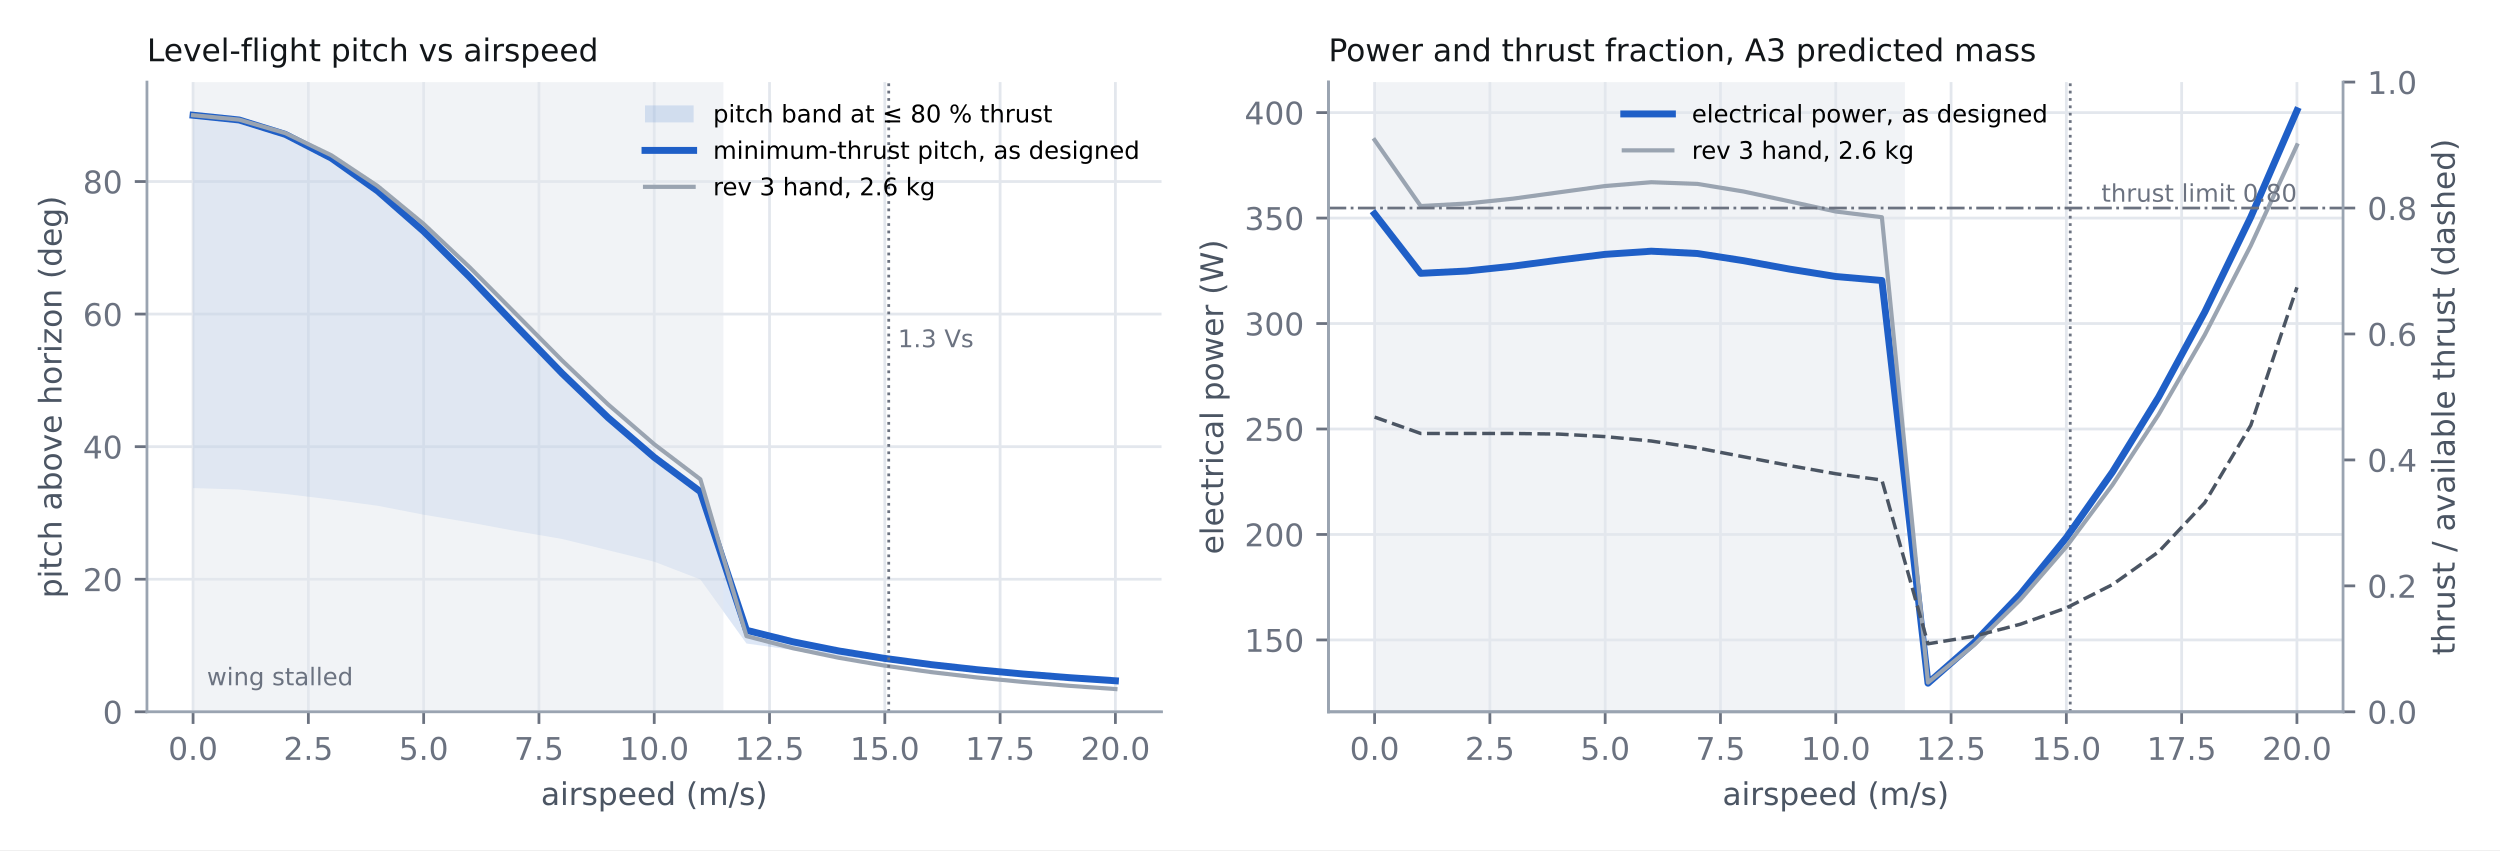
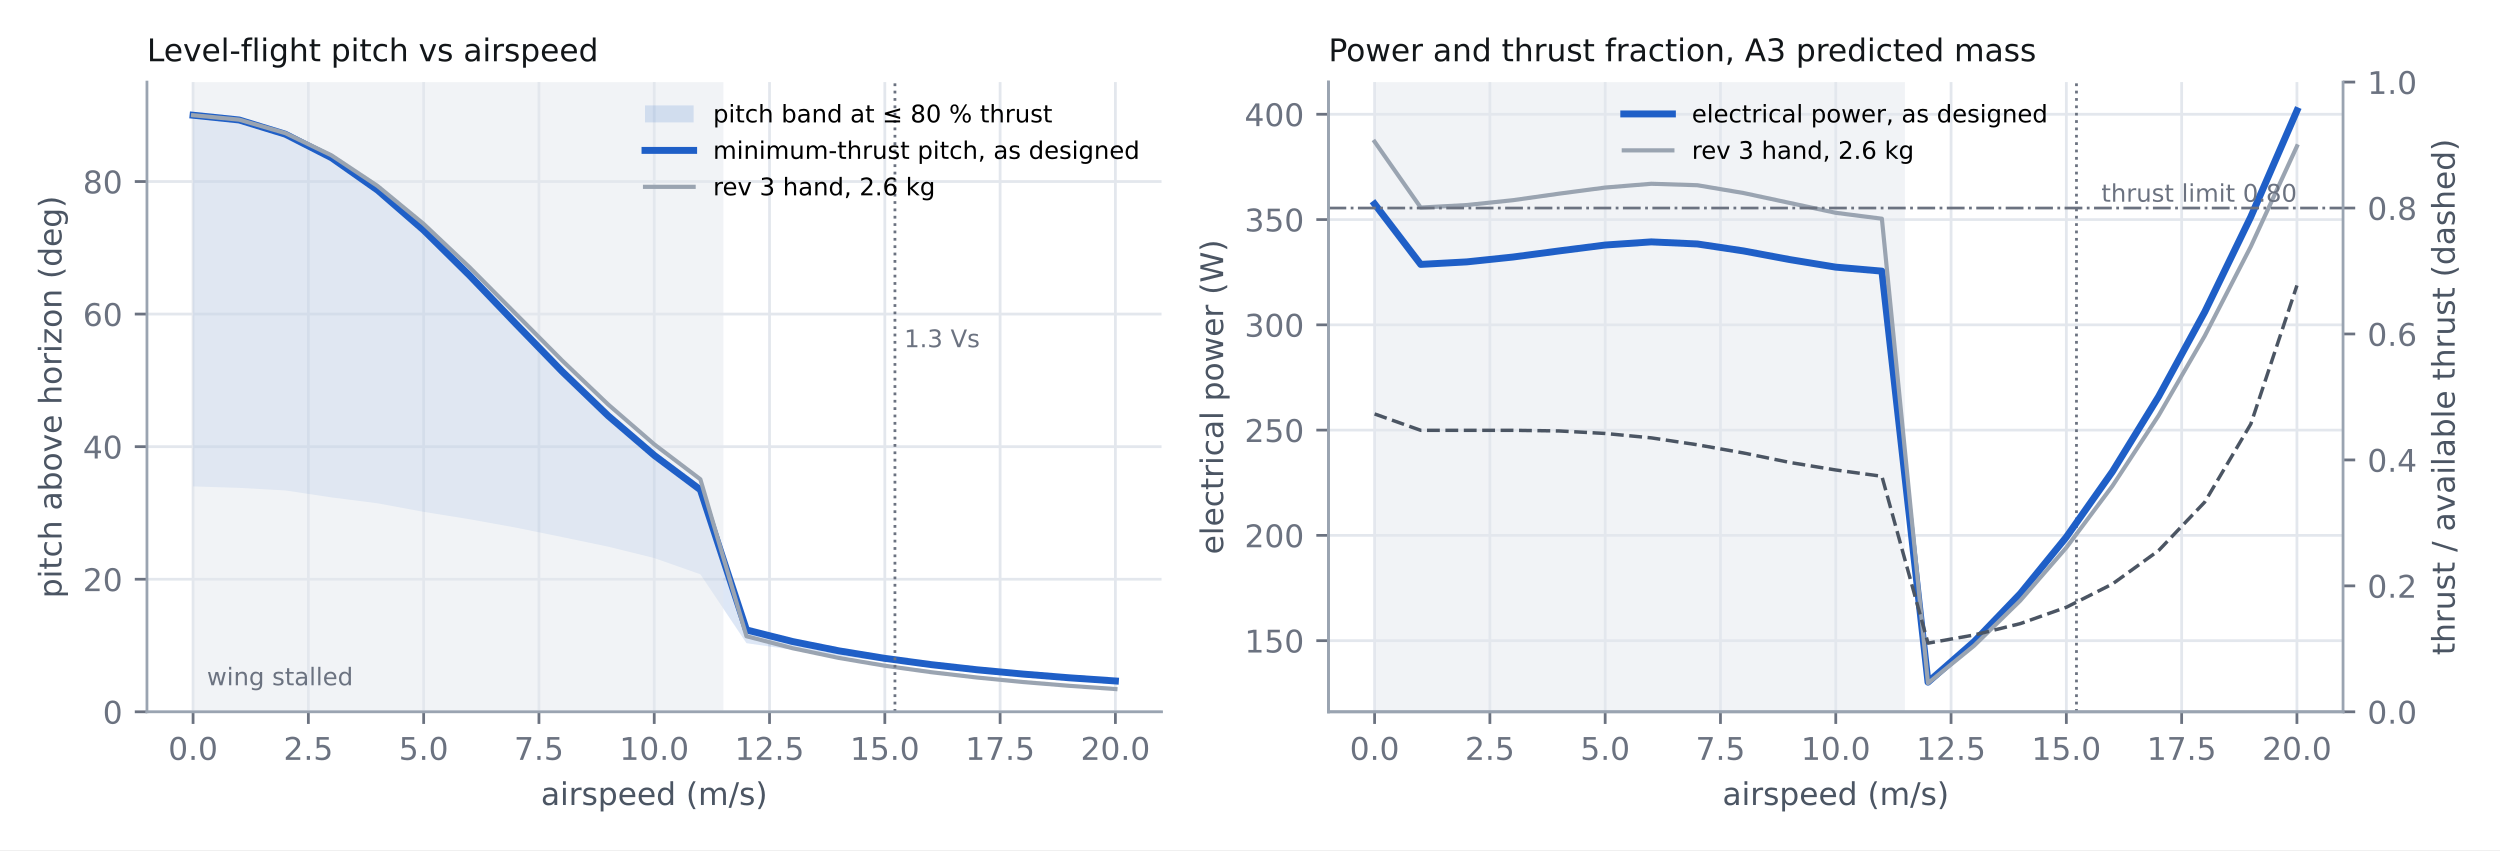
<svg xmlns="http://www.w3.org/2000/svg" xmlns:xlink="http://www.w3.org/1999/xlink" width="720pt" height="244.8pt" viewBox="0 0 720 244.8" version="1.1">
  <defs>
    <style type="text/css">*{stroke-linejoin: round; stroke-linecap: butt}</style>
  </defs>
  <g id="figure_1">
    <g id="patch_1">
      <path d="M 0 244.8  L 720 244.8  L 720 0  L 0 0  z " style="fill: #ffffff" />
    </g>
    <g id="axes_1">
      <g id="patch_2">
        <path d="M 42.322 204.998  L 334.519 204.998  L 334.519 23.64  L 42.322 23.64  z " style="fill: #ffffff" />
      </g>
      <g id="matplotlib.axis_1">
        <g id="xtick_1">
          <g id="line2d_1">
-             <path d="M 55.604 204.998  L 55.604 23.64  " clip-path="url(#p253580a022)" style="fill: none; stroke: #e3e7ed; stroke-width: 0.8; stroke-linecap: square" />
+             <path d="M 55.604 204.998  L 55.604 23.64  " clip-path="url(#p650b2640a3)" style="fill: none; stroke: #e3e7ed; stroke-width: 0.8; stroke-linecap: square" />
          </g>
          <g id="line2d_2">
            <defs>
-               <path id="mb36065e1fe" d="M 0 0  L 0 3.5  " style="stroke: #6b7280; stroke-width: 0.8" />
+               <path id="m44fea4edb0" d="M 0 0  L 0 3.5  " style="stroke: #6b7280; stroke-width: 0.8" />
            </defs>
            <g>
-               <use xlink:href="#mb36065e1fe" x="55.604" y="204.998" style="fill: #6b7280; stroke: #6b7280; stroke-width: 0.8" />
+               <use xlink:href="#m44fea4edb0" x="55.604" y="204.998" style="fill: #6b7280; stroke: #6b7280; stroke-width: 0.8" />
            </g>
          </g>
          <g id="text_1">
            <text style="font-size: 9px; font-family: 'IBM Plex Sans', 'DejaVu Sans'; text-anchor: middle; fill: #6b7280" x="55.604" y="218.836" transform="rotate(-0 55.60378 218.8358)">0.0</text>
          </g>
        </g>
        <g id="xtick_2">
          <g id="line2d_3">
-             <path d="M 88.808 204.998  L 88.808 23.64  " clip-path="url(#p253580a022)" style="fill: none; stroke: #e3e7ed; stroke-width: 0.8; stroke-linecap: square" />
+             <path d="M 88.808 204.998  L 88.808 23.64  " clip-path="url(#p650b2640a3)" style="fill: none; stroke: #e3e7ed; stroke-width: 0.8; stroke-linecap: square" />
          </g>
          <g id="line2d_4">
            <g>
-               <use xlink:href="#mb36065e1fe" x="88.808" y="204.998" style="fill: #6b7280; stroke: #6b7280; stroke-width: 0.8" />
+               <use xlink:href="#m44fea4edb0" x="88.808" y="204.998" style="fill: #6b7280; stroke: #6b7280; stroke-width: 0.8" />
            </g>
          </g>
          <g id="text_2">
            <text style="font-size: 9px; font-family: 'IBM Plex Sans', 'DejaVu Sans'; text-anchor: middle; fill: #6b7280" x="88.808" y="218.836" transform="rotate(-0 88.80797 218.8358)">2.5</text>
          </g>
        </g>
        <g id="xtick_3">
          <g id="line2d_5">
-             <path d="M 122.012 204.998  L 122.012 23.64  " clip-path="url(#p253580a022)" style="fill: none; stroke: #e3e7ed; stroke-width: 0.8; stroke-linecap: square" />
+             <path d="M 122.012 204.998  L 122.012 23.64  " clip-path="url(#p650b2640a3)" style="fill: none; stroke: #e3e7ed; stroke-width: 0.8; stroke-linecap: square" />
          </g>
          <g id="line2d_6">
            <g>
-               <use xlink:href="#mb36065e1fe" x="122.012" y="204.998" style="fill: #6b7280; stroke: #6b7280; stroke-width: 0.8" />
+               <use xlink:href="#m44fea4edb0" x="122.012" y="204.998" style="fill: #6b7280; stroke: #6b7280; stroke-width: 0.8" />
            </g>
          </g>
          <g id="text_3">
            <text style="font-size: 9px; font-family: 'IBM Plex Sans', 'DejaVu Sans'; text-anchor: middle; fill: #6b7280" x="122.012" y="218.836" transform="rotate(-0 122.0122 218.8358)">5.0</text>
          </g>
        </g>
        <g id="xtick_4">
          <g id="line2d_7">
-             <path d="M 155.216 204.998  L 155.216 23.64  " clip-path="url(#p253580a022)" style="fill: none; stroke: #e3e7ed; stroke-width: 0.8; stroke-linecap: square" />
+             <path d="M 155.216 204.998  L 155.216 23.64  " clip-path="url(#p650b2640a3)" style="fill: none; stroke: #e3e7ed; stroke-width: 0.8; stroke-linecap: square" />
          </g>
          <g id="line2d_8">
            <g>
-               <use xlink:href="#mb36065e1fe" x="155.216" y="204.998" style="fill: #6b7280; stroke: #6b7280; stroke-width: 0.8" />
+               <use xlink:href="#m44fea4edb0" x="155.216" y="204.998" style="fill: #6b7280; stroke: #6b7280; stroke-width: 0.8" />
            </g>
          </g>
          <g id="text_4">
            <text style="font-size: 9px; font-family: 'IBM Plex Sans', 'DejaVu Sans'; text-anchor: middle; fill: #6b7280" x="155.216" y="218.836" transform="rotate(-0 155.2163 218.8358)">7.5</text>
          </g>
        </g>
        <g id="xtick_5">
          <g id="line2d_9">
-             <path d="M 188.421 204.998  L 188.421 23.64  " clip-path="url(#p253580a022)" style="fill: none; stroke: #e3e7ed; stroke-width: 0.8; stroke-linecap: square" />
+             <path d="M 188.421 204.998  L 188.421 23.64  " clip-path="url(#p650b2640a3)" style="fill: none; stroke: #e3e7ed; stroke-width: 0.8; stroke-linecap: square" />
          </g>
          <g id="line2d_10">
            <g>
-               <use xlink:href="#mb36065e1fe" x="188.421" y="204.998" style="fill: #6b7280; stroke: #6b7280; stroke-width: 0.8" />
+               <use xlink:href="#m44fea4edb0" x="188.421" y="204.998" style="fill: #6b7280; stroke: #6b7280; stroke-width: 0.8" />
            </g>
          </g>
          <g id="text_5">
            <text style="font-size: 9px; font-family: 'IBM Plex Sans', 'DejaVu Sans'; text-anchor: middle; fill: #6b7280" x="188.421" y="218.836" transform="rotate(-0 188.4205 218.8358)">10.0</text>
          </g>
        </g>
        <g id="xtick_6">
          <g id="line2d_11">
-             <path d="M 221.625 204.998  L 221.625 23.64  " clip-path="url(#p253580a022)" style="fill: none; stroke: #e3e7ed; stroke-width: 0.8; stroke-linecap: square" />
+             <path d="M 221.625 204.998  L 221.625 23.64  " clip-path="url(#p650b2640a3)" style="fill: none; stroke: #e3e7ed; stroke-width: 0.8; stroke-linecap: square" />
          </g>
          <g id="line2d_12">
            <g>
-               <use xlink:href="#mb36065e1fe" x="221.625" y="204.998" style="fill: #6b7280; stroke: #6b7280; stroke-width: 0.8" />
+               <use xlink:href="#m44fea4edb0" x="221.625" y="204.998" style="fill: #6b7280; stroke: #6b7280; stroke-width: 0.8" />
            </g>
          </g>
          <g id="text_6">
            <text style="font-size: 9px; font-family: 'IBM Plex Sans', 'DejaVu Sans'; text-anchor: middle; fill: #6b7280" x="221.625" y="218.836" transform="rotate(-0 221.6247 218.8358)">12.5</text>
          </g>
        </g>
        <g id="xtick_7">
          <g id="line2d_13">
-             <path d="M 254.829 204.998  L 254.829 23.64  " clip-path="url(#p253580a022)" style="fill: none; stroke: #e3e7ed; stroke-width: 0.8; stroke-linecap: square" />
+             <path d="M 254.829 204.998  L 254.829 23.64  " clip-path="url(#p650b2640a3)" style="fill: none; stroke: #e3e7ed; stroke-width: 0.8; stroke-linecap: square" />
          </g>
          <g id="line2d_14">
            <g>
-               <use xlink:href="#mb36065e1fe" x="254.829" y="204.998" style="fill: #6b7280; stroke: #6b7280; stroke-width: 0.8" />
+               <use xlink:href="#m44fea4edb0" x="254.829" y="204.998" style="fill: #6b7280; stroke: #6b7280; stroke-width: 0.8" />
            </g>
          </g>
          <g id="text_7">
            <text style="font-size: 9px; font-family: 'IBM Plex Sans', 'DejaVu Sans'; text-anchor: middle; fill: #6b7280" x="254.829" y="218.836" transform="rotate(-0 254.8289 218.8358)">15.0</text>
          </g>
        </g>
        <g id="xtick_8">
          <g id="line2d_15">
-             <path d="M 288.033 204.998  L 288.033 23.64  " clip-path="url(#p253580a022)" style="fill: none; stroke: #e3e7ed; stroke-width: 0.8; stroke-linecap: square" />
+             <path d="M 288.033 204.998  L 288.033 23.64  " clip-path="url(#p650b2640a3)" style="fill: none; stroke: #e3e7ed; stroke-width: 0.8; stroke-linecap: square" />
          </g>
          <g id="line2d_16">
            <g>
-               <use xlink:href="#mb36065e1fe" x="288.033" y="204.998" style="fill: #6b7280; stroke: #6b7280; stroke-width: 0.8" />
+               <use xlink:href="#m44fea4edb0" x="288.033" y="204.998" style="fill: #6b7280; stroke: #6b7280; stroke-width: 0.8" />
            </g>
          </g>
          <g id="text_8">
            <text style="font-size: 9px; font-family: 'IBM Plex Sans', 'DejaVu Sans'; text-anchor: middle; fill: #6b7280" x="288.033" y="218.836" transform="rotate(-0 288.0331 218.8358)">17.5</text>
          </g>
        </g>
        <g id="xtick_9">
          <g id="line2d_17">
-             <path d="M 321.237 204.998  L 321.237 23.64  " clip-path="url(#p253580a022)" style="fill: none; stroke: #e3e7ed; stroke-width: 0.8; stroke-linecap: square" />
+             <path d="M 321.237 204.998  L 321.237 23.64  " clip-path="url(#p650b2640a3)" style="fill: none; stroke: #e3e7ed; stroke-width: 0.8; stroke-linecap: square" />
          </g>
          <g id="line2d_18">
            <g>
-               <use xlink:href="#mb36065e1fe" x="321.237" y="204.998" style="fill: #6b7280; stroke: #6b7280; stroke-width: 0.8" />
+               <use xlink:href="#m44fea4edb0" x="321.237" y="204.998" style="fill: #6b7280; stroke: #6b7280; stroke-width: 0.8" />
            </g>
          </g>
          <g id="text_9">
            <text style="font-size: 9px; font-family: 'IBM Plex Sans', 'DejaVu Sans'; text-anchor: middle; fill: #6b7280" x="321.237" y="218.836" transform="rotate(-0 321.2373 218.8358)">20.0</text>
          </g>
        </g>
        <g id="text_10">
          <text style="font-size: 9px; font-family: 'IBM Plex Sans', 'DejaVu Sans'; text-anchor: middle; fill: #4b5563" x="188.421" y="231.836" transform="rotate(-0 188.4205 231.8365)">airspeed (m/s)</text>
        </g>
      </g>
      <g id="matplotlib.axis_2">
        <g id="ytick_1">
          <g id="line2d_19">
-             <path d="M 42.322 204.998  L 334.519 204.998  " clip-path="url(#p253580a022)" style="fill: none; stroke: #e3e7ed; stroke-width: 0.8; stroke-linecap: square" />
+             <path d="M 42.322 204.998  L 334.519 204.998  " clip-path="url(#p650b2640a3)" style="fill: none; stroke: #e3e7ed; stroke-width: 0.8; stroke-linecap: square" />
          </g>
          <g id="line2d_20">
            <defs>
-               <path id="mfac3ccae2e" d="M 0 0  L -3.5 0  " style="stroke: #6b7280; stroke-width: 0.8" />
+               <path id="mea4a2fafe4" d="M 0 0  L -3.5 0  " style="stroke: #6b7280; stroke-width: 0.8" />
            </defs>
            <g>
-               <use xlink:href="#mfac3ccae2e" x="42.322" y="204.998" style="fill: #6b7280; stroke: #6b7280; stroke-width: 0.8" />
+               <use xlink:href="#mea4a2fafe4" x="42.322" y="204.998" style="fill: #6b7280; stroke: #6b7280; stroke-width: 0.8" />
            </g>
          </g>
          <g id="text_11">
            <text style="font-size: 9px; font-family: 'IBM Plex Sans', 'DejaVu Sans'; text-anchor: end; fill: #6b7280" x="35.322" y="208.417" transform="rotate(-0 35.32211 208.4168)">0</text>
          </g>
        </g>
        <g id="ytick_2">
          <g id="line2d_21">
-             <path d="M 42.322 166.817  L 334.519 166.817  " clip-path="url(#p253580a022)" style="fill: none; stroke: #e3e7ed; stroke-width: 0.8; stroke-linecap: square" />
+             <path d="M 42.322 166.817  L 334.519 166.817  " clip-path="url(#p650b2640a3)" style="fill: none; stroke: #e3e7ed; stroke-width: 0.8; stroke-linecap: square" />
          </g>
          <g id="line2d_22">
            <g>
-               <use xlink:href="#mfac3ccae2e" x="42.322" y="166.817" style="fill: #6b7280; stroke: #6b7280; stroke-width: 0.8" />
+               <use xlink:href="#mea4a2fafe4" x="42.322" y="166.817" style="fill: #6b7280; stroke: #6b7280; stroke-width: 0.8" />
            </g>
          </g>
          <g id="text_12">
            <text style="font-size: 9px; font-family: 'IBM Plex Sans', 'DejaVu Sans'; text-anchor: end; fill: #6b7280" x="35.322" y="170.236" transform="rotate(-0 35.32211 170.2362)">20</text>
          </g>
        </g>
        <g id="ytick_3">
          <g id="line2d_23">
-             <path d="M 42.322 128.637  L 334.519 128.637  " clip-path="url(#p253580a022)" style="fill: none; stroke: #e3e7ed; stroke-width: 0.8; stroke-linecap: square" />
+             <path d="M 42.322 128.637  L 334.519 128.637  " clip-path="url(#p650b2640a3)" style="fill: none; stroke: #e3e7ed; stroke-width: 0.8; stroke-linecap: square" />
          </g>
          <g id="line2d_24">
            <g>
-               <use xlink:href="#mfac3ccae2e" x="42.322" y="128.637" style="fill: #6b7280; stroke: #6b7280; stroke-width: 0.8" />
+               <use xlink:href="#mea4a2fafe4" x="42.322" y="128.637" style="fill: #6b7280; stroke: #6b7280; stroke-width: 0.8" />
            </g>
          </g>
          <g id="text_13">
            <text style="font-size: 9px; font-family: 'IBM Plex Sans', 'DejaVu Sans'; text-anchor: end; fill: #6b7280" x="35.322" y="132.056" transform="rotate(-0 35.32211 132.0556)">40</text>
          </g>
        </g>
        <g id="ytick_4">
          <g id="line2d_25">
-             <path d="M 42.322 90.456  L 334.519 90.456  " clip-path="url(#p253580a022)" style="fill: none; stroke: #e3e7ed; stroke-width: 0.8; stroke-linecap: square" />
+             <path d="M 42.322 90.456  L 334.519 90.456  " clip-path="url(#p650b2640a3)" style="fill: none; stroke: #e3e7ed; stroke-width: 0.8; stroke-linecap: square" />
          </g>
          <g id="line2d_26">
            <g>
-               <use xlink:href="#mfac3ccae2e" x="42.322" y="90.456" style="fill: #6b7280; stroke: #6b7280; stroke-width: 0.8" />
+               <use xlink:href="#mea4a2fafe4" x="42.322" y="90.456" style="fill: #6b7280; stroke: #6b7280; stroke-width: 0.8" />
            </g>
          </g>
          <g id="text_14">
            <text style="font-size: 9px; font-family: 'IBM Plex Sans', 'DejaVu Sans'; text-anchor: end; fill: #6b7280" x="35.322" y="93.875" transform="rotate(-0 35.32211 93.87501)">60</text>
          </g>
        </g>
        <g id="ytick_5">
          <g id="line2d_27">
-             <path d="M 42.322 52.275  L 334.519 52.275  " clip-path="url(#p253580a022)" style="fill: none; stroke: #e3e7ed; stroke-width: 0.8; stroke-linecap: square" />
+             <path d="M 42.322 52.275  L 334.519 52.275  " clip-path="url(#p650b2640a3)" style="fill: none; stroke: #e3e7ed; stroke-width: 0.8; stroke-linecap: square" />
          </g>
          <g id="line2d_28">
            <g>
-               <use xlink:href="#mfac3ccae2e" x="42.322" y="52.275" style="fill: #6b7280; stroke: #6b7280; stroke-width: 0.8" />
+               <use xlink:href="#mea4a2fafe4" x="42.322" y="52.275" style="fill: #6b7280; stroke: #6b7280; stroke-width: 0.8" />
            </g>
          </g>
          <g id="text_15">
            <text style="font-size: 9px; font-family: 'IBM Plex Sans', 'DejaVu Sans'; text-anchor: end; fill: #6b7280" x="35.322" y="55.694" transform="rotate(-0 35.32211 55.6944)">80</text>
          </g>
        </g>
        <g id="text_16">
          <text style="font-size: 9px; font-family: 'IBM Plex Sans', 'DejaVu Sans'; text-anchor: middle; fill: #4b5563" x="17.707" y="114.319" transform="rotate(-90 17.7075 114.3189)">pitch above horizon (deg)</text>
        </g>
      </g>
      <g id="FillBetweenPolyCollection_1">
        <defs>
-           <path id="md89c9a1d2b" d="M 55.604 -211.615  L 55.604 -104.232  L 68.885 -103.812  L 82.167 -102.533  L 95.449 -100.929  L 108.73 -99.135  L 122.012 -96.558  L 135.294 -94.324  L 148.576 -91.842  L 161.857 -89.571  L 175.139 -86.325  L 188.421 -83.023  L 201.702 -77.906  L 214.984 -59.465  L 228.266 -57.594  L 241.547 -55.895  L 254.829 -54.215  L 268.111 -52.917  L 281.392 -51.447  L 294.674 -50.684  L 307.956 -49.634  L 321.237 -48.736  L 321.237 -48.736  L 321.237 -48.736  L 307.956 -49.634  L 294.674 -50.684  L 281.392 -51.924  L 268.111 -53.394  L 254.829 -55.17  L 241.547 -57.327  L 228.266 -59.981  L 214.984 -63.283  L 201.702 -103.201  L 188.421 -113.09  L 175.139 -124.506  L 161.857 -137.296  L 148.576 -151.022  L 135.294 -164.958  L 122.012 -178.169  L 108.73 -189.814  L 95.449 -199.244  L 82.167 -206.098  L 68.885 -210.24  L 55.604 -211.615  z " />
+           <path id="mdbab933dc1" d="M 55.604 -211.615  L 55.604 -104.709  L 68.885 -104.289  L 82.167 -103.545  L 95.449 -101.54  L 108.73 -99.841  L 122.012 -97.378  L 135.294 -95.24  L 148.576 -92.835  L 161.857 -90.124  L 175.139 -87.356  L 188.421 -84.073  L 201.702 -79.395  L 214.984 -59.561  L 228.266 -57.652  L 241.547 -55.933  L 254.829 -54.234  L 268.111 -52.917  L 281.392 -51.428  L 294.674 -50.664  L 307.956 -49.595  L 321.237 -48.679  L 321.237 -48.679  L 321.237 -48.679  L 307.956 -49.595  L 294.674 -50.664  L 281.392 -51.905  L 268.111 -53.394  L 254.829 -55.189  L 241.547 -57.365  L 228.266 -60.038  L 214.984 -63.379  L 201.702 -103.736  L 188.421 -113.662  L 175.139 -125.059  L 161.857 -137.85  L 148.576 -151.538  L 135.294 -165.397  L 122.012 -178.512  L 108.73 -190.043  L 95.449 -199.378  L 82.167 -206.155  L 68.885 -210.24  L 55.604 -211.615  z " />
        </defs>
-         <g clip-path="url(#p253580a022)">
-           <use xlink:href="#md89c9a1d2b" x="0" y="244.8" style="fill: #1f5fc7; fill-opacity: 0.15" />
+         <g clip-path="url(#p650b2640a3)">
+           <use xlink:href="#mdbab933dc1" x="0" y="244.8" style="fill: #1f5fc7; fill-opacity: 0.15" />
        </g>
      </g>
      <g id="patch_3">
-         <path d="M 55.604 204.998  L 208.343 204.998  L 208.343 23.64  L 55.604 23.64  z " clip-path="url(#p253580a022)" style="fill: #e3e7ed; opacity: 0.5" />
+         <path d="M 55.604 204.998  L 208.343 204.998  L 208.343 23.64  L 55.604 23.64  z " clip-path="url(#p650b2640a3)" style="fill: #e3e7ed; opacity: 0.5" />
      </g>
      <g id="line2d_29">
-         <path d="M 55.604 33.185  L 68.885 34.56  L 82.167 38.702  L 95.449 45.556  L 108.73 54.986  L 122.012 66.631  L 135.294 79.842  L 148.576 93.778  L 161.857 107.504  L 175.139 120.294  L 188.421 131.71  L 201.702 141.599  L 214.984 181.517  L 228.266 184.819  L 241.547 187.473  L 254.829 189.63  L 268.111 191.406  L 281.392 192.876  L 294.674 194.116  L 307.956 195.166  L 321.237 196.064  " clip-path="url(#p253580a022)" style="fill: none; stroke: #1f5fc7; stroke-width: 2; stroke-linecap: square" />
+         <path d="M 55.604 33.185  L 68.885 34.56  L 82.167 38.645  L 95.449 45.422  L 108.73 54.757  L 122.012 66.288  L 135.294 79.403  L 148.576 93.262  L 161.857 106.95  L 175.139 119.741  L 188.421 131.138  L 201.702 141.064  L 214.984 181.421  L 228.266 184.762  L 241.547 187.435  L 254.829 189.611  L 268.111 191.406  L 281.392 192.895  L 294.674 194.136  L 307.956 195.205  L 321.237 196.121  " clip-path="url(#p650b2640a3)" style="fill: none; stroke: #1f5fc7; stroke-width: 2; stroke-linecap: square" />
      </g>
      <g id="line2d_30">
-         <path d="M 55.604 33.185  L 68.885 34.464  L 82.167 38.34  L 95.449 44.735  L 108.73 53.555  L 122.012 64.493  L 135.294 77.016  L 148.576 90.399  L 161.857 103.8  L 175.139 116.476  L 188.421 127.949  L 201.702 138.029  L 214.984 183.197  L 228.266 186.671  L 241.547 189.439  L 254.829 191.711  L 268.111 193.563  L 281.392 195.109  L 294.674 196.407  L 307.956 197.514  L 321.237 198.45  " clip-path="url(#p253580a022)" style="fill: none; stroke: #9aa4b1; stroke-width: 1.2; stroke-linecap: square" />
+         <path d="M 55.604 33.185  L 68.885 34.464  L 82.167 38.34  L 95.449 44.735  L 108.73 53.555  L 122.012 64.493  L 135.294 77.036  L 148.576 90.418  L 161.857 103.8  L 175.139 116.476  L 188.421 127.969  L 201.702 138.029  L 214.984 183.235  L 228.266 186.69  L 241.547 189.477  L 254.829 191.73  L 268.111 193.582  L 281.392 195.128  L 294.674 196.426  L 307.956 197.514  L 321.237 198.45  " clip-path="url(#p650b2640a3)" style="fill: none; stroke: #9aa4b1; stroke-width: 1.2; stroke-linecap: square" />
      </g>
      <g id="line2d_31">
-         <path d="M 255.951 204.998  L 255.951 23.64  " clip-path="url(#p253580a022)" style="fill: none; stroke-dasharray: 0.8,1.32; stroke-dashoffset: 0; stroke: #6b7280; stroke-width: 0.8" />
+         <path d="M 257.743 204.998  L 257.743 23.64  " clip-path="url(#p650b2640a3)" style="fill: none; stroke-dasharray: 0.8,1.32; stroke-dashoffset: 0; stroke: #6b7280; stroke-width: 0.8" />
      </g>
      <g id="patch_4">
        <path d="M 42.322 204.998  L 42.322 23.64  " style="fill: none; stroke: #9aa4b1; stroke-width: 0.8; stroke-linejoin: miter; stroke-linecap: square" />
      </g>
      <g id="patch_5">
        <path d="M 42.322 204.998  L 334.519 204.998  " style="fill: none; stroke: #9aa4b1; stroke-width: 0.8; stroke-linejoin: miter; stroke-linecap: square" />
      </g>
      <g id="text_17">
        <text style="font-size: 7px; font-family: 'IBM Plex Sans', 'DejaVu Sans'; text-anchor: start; fill: #6b7280" x="59.588" y="197.362" transform="rotate(-0 59.58829 197.3618)">wing stalled</text>
      </g>
      <g id="text_18">
-         <text style="font-size: 7px; font-family: 'IBM Plex Sans', 'DejaVu Sans'; text-anchor: start; fill: #6b7280" x="258.607" y="100.001" transform="rotate(-0 258.6072 100.0012)">1.3 Vs</text>
+         <text style="font-size: 7px; font-family: 'IBM Plex Sans', 'DejaVu Sans'; text-anchor: start; fill: #6b7280" x="260.4" y="100.001" transform="rotate(-0 260.3997 100.0012)">1.3 Vs</text>
      </g>
      <g id="text_19">
        <text style="font-size: 9px; font-family: 'IBM Plex Sans', 'DejaVu Sans'; text-anchor: start; fill: #121619" x="42.322" y="17.64" transform="rotate(-0 42.32211 17.64)">Level-flight pitch vs airspeed</text>
      </g>
      <g id="legend_1">
        <g id="patch_6">
          <path d="M 185.765 35.259  L 199.765 35.259  L 199.765 30.359  L 185.765 30.359  z " style="fill: #1f5fc7; fill-opacity: 0.15" />
        </g>
        <g id="text_20">
          <text style="font-size: 7px; font-family: 'IBM Plex Sans', 'DejaVu Sans'; text-anchor: start" x="205.365" y="35.259" transform="rotate(-0 205.3646 35.25891)">pitch band at ≤ 80 % thrust</text>
        </g>
        <g id="line2d_32">
          <path d="M 185.765 43.309  L 192.765 43.309  L 199.765 43.309  " style="fill: none; stroke: #1f5fc7; stroke-width: 2; stroke-linecap: square" />
        </g>
        <g id="text_21">
          <text style="font-size: 7px; font-family: 'IBM Plex Sans', 'DejaVu Sans'; text-anchor: start" x="205.365" y="45.759" transform="rotate(-0 205.3646 45.75945)">minimum-thrust pitch, as designed</text>
        </g>
        <g id="line2d_33">
          <path d="M 185.765 53.81  L 192.765 53.81  L 199.765 53.81  " style="fill: none; stroke: #9aa4b1; stroke-width: 1.2; stroke-linecap: square" />
        </g>
        <g id="text_22">
          <text style="font-size: 7px; font-family: 'IBM Plex Sans', 'DejaVu Sans'; text-anchor: start" x="205.365" y="56.26" transform="rotate(-0 205.3646 56.26)">rev 3 hand, 2.6 kg</text>
        </g>
      </g>
    </g>
    <g id="axes_2">
      <g id="patch_7">
        <path d="M 382.601 204.998  L 674.798 204.998  L 674.798 23.64  L 382.601 23.64  z " style="fill: #ffffff" />
      </g>
      <g id="matplotlib.axis_3">
        <g id="xtick_10">
          <g id="line2d_34">
-             <path d="M 395.883 204.998  L 395.883 23.64  " clip-path="url(#p3121b4230b)" style="fill: none; stroke: #e3e7ed; stroke-width: 0.8; stroke-linecap: square" />
+             <path d="M 395.883 204.998  L 395.883 23.64  " clip-path="url(#p9b188c9327)" style="fill: none; stroke: #e3e7ed; stroke-width: 0.8; stroke-linecap: square" />
          </g>
          <g id="line2d_35">
            <g>
-               <use xlink:href="#mb36065e1fe" x="395.883" y="204.998" style="fill: #6b7280; stroke: #6b7280; stroke-width: 0.8" />
+               <use xlink:href="#m44fea4edb0" x="395.883" y="204.998" style="fill: #6b7280; stroke: #6b7280; stroke-width: 0.8" />
            </g>
          </g>
          <g id="text_23">
            <text style="font-size: 9px; font-family: 'IBM Plex Sans', 'DejaVu Sans'; text-anchor: middle; fill: #6b7280" x="395.883" y="218.836" transform="rotate(-0 395.8827 218.8358)">0.0</text>
          </g>
        </g>
        <g id="xtick_11">
          <g id="line2d_36">
-             <path d="M 429.087 204.998  L 429.087 23.64  " clip-path="url(#p3121b4230b)" style="fill: none; stroke: #e3e7ed; stroke-width: 0.8; stroke-linecap: square" />
+             <path d="M 429.087 204.998  L 429.087 23.64  " clip-path="url(#p9b188c9327)" style="fill: none; stroke: #e3e7ed; stroke-width: 0.8; stroke-linecap: square" />
          </g>
          <g id="line2d_37">
            <g>
-               <use xlink:href="#mb36065e1fe" x="429.087" y="204.998" style="fill: #6b7280; stroke: #6b7280; stroke-width: 0.8" />
+               <use xlink:href="#m44fea4edb0" x="429.087" y="204.998" style="fill: #6b7280; stroke: #6b7280; stroke-width: 0.8" />
            </g>
          </g>
          <g id="text_24">
            <text style="font-size: 9px; font-family: 'IBM Plex Sans', 'DejaVu Sans'; text-anchor: middle; fill: #6b7280" x="429.087" y="218.836" transform="rotate(-0 429.0869 218.8358)">2.5</text>
          </g>
        </g>
        <g id="xtick_12">
          <g id="line2d_38">
-             <path d="M 462.291 204.998  L 462.291 23.64  " clip-path="url(#p3121b4230b)" style="fill: none; stroke: #e3e7ed; stroke-width: 0.8; stroke-linecap: square" />
+             <path d="M 462.291 204.998  L 462.291 23.64  " clip-path="url(#p9b188c9327)" style="fill: none; stroke: #e3e7ed; stroke-width: 0.8; stroke-linecap: square" />
          </g>
          <g id="line2d_39">
            <g>
-               <use xlink:href="#mb36065e1fe" x="462.291" y="204.998" style="fill: #6b7280; stroke: #6b7280; stroke-width: 0.8" />
+               <use xlink:href="#m44fea4edb0" x="462.291" y="204.998" style="fill: #6b7280; stroke: #6b7280; stroke-width: 0.8" />
            </g>
          </g>
          <g id="text_25">
            <text style="font-size: 9px; font-family: 'IBM Plex Sans', 'DejaVu Sans'; text-anchor: middle; fill: #6b7280" x="462.291" y="218.836" transform="rotate(-0 462.2911 218.8358)">5.0</text>
          </g>
        </g>
        <g id="xtick_13">
          <g id="line2d_40">
-             <path d="M 495.495 204.998  L 495.495 23.64  " clip-path="url(#p3121b4230b)" style="fill: none; stroke: #e3e7ed; stroke-width: 0.8; stroke-linecap: square" />
+             <path d="M 495.495 204.998  L 495.495 23.64  " clip-path="url(#p9b188c9327)" style="fill: none; stroke: #e3e7ed; stroke-width: 0.8; stroke-linecap: square" />
          </g>
          <g id="line2d_41">
            <g>
-               <use xlink:href="#mb36065e1fe" x="495.495" y="204.998" style="fill: #6b7280; stroke: #6b7280; stroke-width: 0.8" />
+               <use xlink:href="#m44fea4edb0" x="495.495" y="204.998" style="fill: #6b7280; stroke: #6b7280; stroke-width: 0.8" />
            </g>
          </g>
          <g id="text_26">
            <text style="font-size: 9px; font-family: 'IBM Plex Sans', 'DejaVu Sans'; text-anchor: middle; fill: #6b7280" x="495.495" y="218.836" transform="rotate(-0 495.4953 218.8358)">7.5</text>
          </g>
        </g>
        <g id="xtick_14">
          <g id="line2d_42">
-             <path d="M 528.699 204.998  L 528.699 23.64  " clip-path="url(#p3121b4230b)" style="fill: none; stroke: #e3e7ed; stroke-width: 0.8; stroke-linecap: square" />
+             <path d="M 528.699 204.998  L 528.699 23.64  " clip-path="url(#p9b188c9327)" style="fill: none; stroke: #e3e7ed; stroke-width: 0.8; stroke-linecap: square" />
          </g>
          <g id="line2d_43">
            <g>
-               <use xlink:href="#mb36065e1fe" x="528.699" y="204.998" style="fill: #6b7280; stroke: #6b7280; stroke-width: 0.8" />
+               <use xlink:href="#m44fea4edb0" x="528.699" y="204.998" style="fill: #6b7280; stroke: #6b7280; stroke-width: 0.8" />
            </g>
          </g>
          <g id="text_27">
            <text style="font-size: 9px; font-family: 'IBM Plex Sans', 'DejaVu Sans'; text-anchor: middle; fill: #6b7280" x="528.699" y="218.836" transform="rotate(-0 528.6995 218.8358)">10.0</text>
          </g>
        </g>
        <g id="xtick_15">
          <g id="line2d_44">
-             <path d="M 561.904 204.998  L 561.904 23.64  " clip-path="url(#p3121b4230b)" style="fill: none; stroke: #e3e7ed; stroke-width: 0.8; stroke-linecap: square" />
+             <path d="M 561.904 204.998  L 561.904 23.64  " clip-path="url(#p9b188c9327)" style="fill: none; stroke: #e3e7ed; stroke-width: 0.8; stroke-linecap: square" />
          </g>
          <g id="line2d_45">
            <g>
-               <use xlink:href="#mb36065e1fe" x="561.904" y="204.998" style="fill: #6b7280; stroke: #6b7280; stroke-width: 0.8" />
+               <use xlink:href="#m44fea4edb0" x="561.904" y="204.998" style="fill: #6b7280; stroke: #6b7280; stroke-width: 0.8" />
            </g>
          </g>
          <g id="text_28">
            <text style="font-size: 9px; font-family: 'IBM Plex Sans', 'DejaVu Sans'; text-anchor: middle; fill: #6b7280" x="561.904" y="218.836" transform="rotate(-0 561.9037 218.8358)">12.5</text>
          </g>
        </g>
        <g id="xtick_16">
          <g id="line2d_46">
-             <path d="M 595.108 204.998  L 595.108 23.64  " clip-path="url(#p3121b4230b)" style="fill: none; stroke: #e3e7ed; stroke-width: 0.8; stroke-linecap: square" />
+             <path d="M 595.108 204.998  L 595.108 23.64  " clip-path="url(#p9b188c9327)" style="fill: none; stroke: #e3e7ed; stroke-width: 0.8; stroke-linecap: square" />
          </g>
          <g id="line2d_47">
            <g>
-               <use xlink:href="#mb36065e1fe" x="595.108" y="204.998" style="fill: #6b7280; stroke: #6b7280; stroke-width: 0.8" />
+               <use xlink:href="#m44fea4edb0" x="595.108" y="204.998" style="fill: #6b7280; stroke: #6b7280; stroke-width: 0.8" />
            </g>
          </g>
          <g id="text_29">
            <text style="font-size: 9px; font-family: 'IBM Plex Sans', 'DejaVu Sans'; text-anchor: middle; fill: #6b7280" x="595.108" y="218.836" transform="rotate(-0 595.1078 218.8358)">15.0</text>
          </g>
        </g>
        <g id="xtick_17">
          <g id="line2d_48">
-             <path d="M 628.312 204.998  L 628.312 23.64  " clip-path="url(#p3121b4230b)" style="fill: none; stroke: #e3e7ed; stroke-width: 0.8; stroke-linecap: square" />
+             <path d="M 628.312 204.998  L 628.312 23.64  " clip-path="url(#p9b188c9327)" style="fill: none; stroke: #e3e7ed; stroke-width: 0.8; stroke-linecap: square" />
          </g>
          <g id="line2d_49">
            <g>
-               <use xlink:href="#mb36065e1fe" x="628.312" y="204.998" style="fill: #6b7280; stroke: #6b7280; stroke-width: 0.8" />
+               <use xlink:href="#m44fea4edb0" x="628.312" y="204.998" style="fill: #6b7280; stroke: #6b7280; stroke-width: 0.8" />
            </g>
          </g>
          <g id="text_30">
            <text style="font-size: 9px; font-family: 'IBM Plex Sans', 'DejaVu Sans'; text-anchor: middle; fill: #6b7280" x="628.312" y="218.836" transform="rotate(-0 628.312 218.8358)">17.5</text>
          </g>
        </g>
        <g id="xtick_18">
          <g id="line2d_50">
-             <path d="M 661.516 204.998  L 661.516 23.64  " clip-path="url(#p3121b4230b)" style="fill: none; stroke: #e3e7ed; stroke-width: 0.8; stroke-linecap: square" />
+             <path d="M 661.516 204.998  L 661.516 23.64  " clip-path="url(#p9b188c9327)" style="fill: none; stroke: #e3e7ed; stroke-width: 0.8; stroke-linecap: square" />
          </g>
          <g id="line2d_51">
            <g>
-               <use xlink:href="#mb36065e1fe" x="661.516" y="204.998" style="fill: #6b7280; stroke: #6b7280; stroke-width: 0.8" />
+               <use xlink:href="#m44fea4edb0" x="661.516" y="204.998" style="fill: #6b7280; stroke: #6b7280; stroke-width: 0.8" />
            </g>
          </g>
          <g id="text_31">
            <text style="font-size: 9px; font-family: 'IBM Plex Sans', 'DejaVu Sans'; text-anchor: middle; fill: #6b7280" x="661.516" y="218.836" transform="rotate(-0 661.5162 218.8358)">20.0</text>
          </g>
        </g>
        <g id="text_32">
          <text style="font-size: 9px; font-family: 'IBM Plex Sans', 'DejaVu Sans'; text-anchor: middle; fill: #4b5563" x="528.699" y="231.836" transform="rotate(-0 528.6995 231.8365)">airspeed (m/s)</text>
        </g>
      </g>
      <g id="matplotlib.axis_4">
        <g id="ytick_6">
          <g id="line2d_52">
-             <path d="M 382.601 184.301  L 674.798 184.301  " clip-path="url(#p3121b4230b)" style="fill: none; stroke: #e3e7ed; stroke-width: 0.8; stroke-linecap: square" />
+             <path d="M 382.601 184.506  L 674.798 184.506  " clip-path="url(#p9b188c9327)" style="fill: none; stroke: #e3e7ed; stroke-width: 0.8; stroke-linecap: square" />
          </g>
          <g id="line2d_53">
            <g>
-               <use xlink:href="#mfac3ccae2e" x="382.601" y="184.301" style="fill: #6b7280; stroke: #6b7280; stroke-width: 0.8" />
+               <use xlink:href="#mea4a2fafe4" x="382.601" y="184.506" style="fill: #6b7280; stroke: #6b7280; stroke-width: 0.8" />
            </g>
          </g>
          <g id="text_33">
-             <text style="font-size: 9px; font-family: 'IBM Plex Sans', 'DejaVu Sans'; text-anchor: end; fill: #6b7280" x="375.601" y="187.72" transform="rotate(-0 375.6011 187.7199)">150</text>
+             <text style="font-size: 9px; font-family: 'IBM Plex Sans', 'DejaVu Sans'; text-anchor: end; fill: #6b7280" x="375.601" y="187.925" transform="rotate(-0 375.6011 187.9247)">150</text>
          </g>
        </g>
        <g id="ytick_7">
          <g id="line2d_54">
-             <path d="M 382.601 153.927  L 674.798 153.927  " clip-path="url(#p3121b4230b)" style="fill: none; stroke: #e3e7ed; stroke-width: 0.8; stroke-linecap: square" />
+             <path d="M 382.601 154.187  L 674.798 154.187  " clip-path="url(#p9b188c9327)" style="fill: none; stroke: #e3e7ed; stroke-width: 0.8; stroke-linecap: square" />
          </g>
          <g id="line2d_55">
            <g>
-               <use xlink:href="#mfac3ccae2e" x="382.601" y="153.927" style="fill: #6b7280; stroke: #6b7280; stroke-width: 0.8" />
+               <use xlink:href="#mea4a2fafe4" x="382.601" y="154.187" style="fill: #6b7280; stroke: #6b7280; stroke-width: 0.8" />
            </g>
          </g>
          <g id="text_34">
-             <text style="font-size: 9px; font-family: 'IBM Plex Sans', 'DejaVu Sans'; text-anchor: end; fill: #6b7280" x="375.601" y="157.346" transform="rotate(-0 375.6011 157.3458)">200</text>
+             <text style="font-size: 9px; font-family: 'IBM Plex Sans', 'DejaVu Sans'; text-anchor: end; fill: #6b7280" x="375.601" y="157.606" transform="rotate(-0 375.6011 157.6064)">200</text>
          </g>
        </g>
        <g id="ytick_8">
          <g id="line2d_56">
-             <path d="M 382.601 123.553  L 674.798 123.553  " clip-path="url(#p3121b4230b)" style="fill: none; stroke: #e3e7ed; stroke-width: 0.8; stroke-linecap: square" />
+             <path d="M 382.601 123.869  L 674.798 123.869  " clip-path="url(#p9b188c9327)" style="fill: none; stroke: #e3e7ed; stroke-width: 0.8; stroke-linecap: square" />
          </g>
          <g id="line2d_57">
            <g>
-               <use xlink:href="#mfac3ccae2e" x="382.601" y="123.553" style="fill: #6b7280; stroke: #6b7280; stroke-width: 0.8" />
+               <use xlink:href="#mea4a2fafe4" x="382.601" y="123.869" style="fill: #6b7280; stroke: #6b7280; stroke-width: 0.8" />
            </g>
          </g>
          <g id="text_35">
-             <text style="font-size: 9px; font-family: 'IBM Plex Sans', 'DejaVu Sans'; text-anchor: end; fill: #6b7280" x="375.601" y="126.972" transform="rotate(-0 375.6011 126.9716)">250</text>
+             <text style="font-size: 9px; font-family: 'IBM Plex Sans', 'DejaVu Sans'; text-anchor: end; fill: #6b7280" x="375.601" y="127.288" transform="rotate(-0 375.6011 127.2881)">250</text>
          </g>
        </g>
        <g id="ytick_9">
          <g id="line2d_58">
-             <path d="M 382.601 93.179  L 674.798 93.179  " clip-path="url(#p3121b4230b)" style="fill: none; stroke: #e3e7ed; stroke-width: 0.8; stroke-linecap: square" />
+             <path d="M 382.601 93.551  L 674.798 93.551  " clip-path="url(#p9b188c9327)" style="fill: none; stroke: #e3e7ed; stroke-width: 0.8; stroke-linecap: square" />
          </g>
          <g id="line2d_59">
            <g>
-               <use xlink:href="#mfac3ccae2e" x="382.601" y="93.179" style="fill: #6b7280; stroke: #6b7280; stroke-width: 0.8" />
+               <use xlink:href="#mea4a2fafe4" x="382.601" y="93.551" style="fill: #6b7280; stroke: #6b7280; stroke-width: 0.8" />
            </g>
          </g>
          <g id="text_36">
-             <text style="font-size: 9px; font-family: 'IBM Plex Sans', 'DejaVu Sans'; text-anchor: end; fill: #6b7280" x="375.601" y="96.597" transform="rotate(-0 375.6011 96.59749)">300</text>
+             <text style="font-size: 9px; font-family: 'IBM Plex Sans', 'DejaVu Sans'; text-anchor: end; fill: #6b7280" x="375.601" y="96.97" transform="rotate(-0 375.6011 96.96987)">300</text>
          </g>
        </g>
        <g id="ytick_10">
          <g id="line2d_60">
-             <path d="M 382.601 62.804  L 674.798 62.804  " clip-path="url(#p3121b4230b)" style="fill: none; stroke: #e3e7ed; stroke-width: 0.8; stroke-linecap: square" />
+             <path d="M 382.601 63.233  L 674.798 63.233  " clip-path="url(#p9b188c9327)" style="fill: none; stroke: #e3e7ed; stroke-width: 0.8; stroke-linecap: square" />
          </g>
          <g id="line2d_61">
            <g>
-               <use xlink:href="#mfac3ccae2e" x="382.601" y="62.804" style="fill: #6b7280; stroke: #6b7280; stroke-width: 0.8" />
+               <use xlink:href="#mea4a2fafe4" x="382.601" y="63.233" style="fill: #6b7280; stroke: #6b7280; stroke-width: 0.8" />
            </g>
          </g>
          <g id="text_37">
-             <text style="font-size: 9px; font-family: 'IBM Plex Sans', 'DejaVu Sans'; text-anchor: end; fill: #6b7280" x="375.601" y="66.223" transform="rotate(-0 375.6011 66.22336)">350</text>
+             <text style="font-size: 9px; font-family: 'IBM Plex Sans', 'DejaVu Sans'; text-anchor: end; fill: #6b7280" x="375.601" y="66.652" transform="rotate(-0 375.6011 66.65159)">350</text>
          </g>
        </g>
        <g id="ytick_11">
          <g id="line2d_62">
-             <path d="M 382.601 32.43  L 674.798 32.43  " clip-path="url(#p3121b4230b)" style="fill: none; stroke: #e3e7ed; stroke-width: 0.8; stroke-linecap: square" />
+             <path d="M 382.601 32.914  L 674.798 32.914  " clip-path="url(#p9b188c9327)" style="fill: none; stroke: #e3e7ed; stroke-width: 0.8; stroke-linecap: square" />
          </g>
          <g id="line2d_63">
            <g>
-               <use xlink:href="#mfac3ccae2e" x="382.601" y="32.43" style="fill: #6b7280; stroke: #6b7280; stroke-width: 0.8" />
+               <use xlink:href="#mea4a2fafe4" x="382.601" y="32.914" style="fill: #6b7280; stroke: #6b7280; stroke-width: 0.8" />
            </g>
          </g>
          <g id="text_38">
-             <text style="font-size: 9px; font-family: 'IBM Plex Sans', 'DejaVu Sans'; text-anchor: end; fill: #6b7280" x="375.601" y="35.849" transform="rotate(-0 375.6011 35.84922)">400</text>
+             <text style="font-size: 9px; font-family: 'IBM Plex Sans', 'DejaVu Sans'; text-anchor: end; fill: #6b7280" x="375.601" y="36.333" transform="rotate(-0 375.6011 36.33331)">400</text>
          </g>
        </g>
        <g id="text_39">
          <text style="font-size: 9px; font-family: 'IBM Plex Sans', 'DejaVu Sans'; text-anchor: middle; fill: #4b5563" x="352.26" y="114.319" transform="rotate(-90 352.2602 114.3189)">electrical power (W)</text>
        </g>
      </g>
      <g id="patch_8">
-         <path d="M 395.883 204.998  L 548.622 204.998  L 548.622 23.64  L 395.883 23.64  z " clip-path="url(#p3121b4230b)" style="fill: #e3e7ed; opacity: 0.5" />
+         <path d="M 395.883 204.998  L 548.622 204.998  L 548.622 23.64  L 395.883 23.64  z " clip-path="url(#p9b188c9327)" style="fill: #e3e7ed; opacity: 0.5" />
      </g>
      <g id="line2d_64">
-         <path d="M 596.23 204.998  L 596.23 23.64  " clip-path="url(#p3121b4230b)" style="fill: none; stroke-dasharray: 0.8,1.32; stroke-dashoffset: 0; stroke: #6b7280; stroke-width: 0.8" />
+         <path d="M 598.022 204.998  L 598.022 23.64  " clip-path="url(#p9b188c9327)" style="fill: none; stroke-dasharray: 0.8,1.32; stroke-dashoffset: 0; stroke: #6b7280; stroke-width: 0.8" />
      </g>
      <g id="line2d_65">
-         <path d="M 395.883 61.589  L 409.164 78.72  L 422.446 78.052  L 435.728 76.655  L 449.009 74.893  L 462.291 73.253  L 475.573 72.342  L 488.854 73.01  L 502.136 75.076  L 515.418 77.505  L 528.699 79.632  L 541.981 80.786  L 555.263 196.754  L 568.544 185.091  L 581.826 171.179  L 595.108 154.838  L 608.39 135.945  L 621.671 114.38  L 634.953 89.898  L 648.235 62.501  L 661.516 31.884  " clip-path="url(#p3121b4230b)" style="fill: none; stroke: #1f5fc7; stroke-width: 2; stroke-linecap: square" />
+         <path d="M 395.883 58.746  L 409.164 76.148  L 422.446 75.421  L 435.728 74.026  L 449.009 72.267  L 462.291 70.57  L 475.573 69.66  L 488.854 70.266  L 502.136 72.267  L 515.418 74.754  L 528.699 76.937  L 541.981 78.089  L 555.263 196.451  L 568.544 184.809  L 581.826 170.984  L 595.108 154.673  L 608.39 135.815  L 621.671 114.228  L 634.953 89.852  L 648.235 62.444  L 661.516 31.884  " clip-path="url(#p9b188c9327)" style="fill: none; stroke: #1f5fc7; stroke-width: 2; stroke-linecap: square" />
      </g>
      <g id="line2d_66">
-         <path d="M 395.883 40.328  L 409.164 59.342  L 422.446 58.613  L 435.728 57.216  L 449.009 55.393  L 462.291 53.571  L 475.573 52.477  L 488.854 52.963  L 502.136 55.15  L 515.418 58.005  L 528.699 60.921  L 541.981 62.561  L 555.263 196.572  L 568.544 185.759  L 581.826 172.759  L 595.108 157.45  L 608.39 139.651  L 621.671 119.422  L 634.953 96.459  L 648.235 70.702  L 661.516 41.846  " clip-path="url(#p3121b4230b)" style="fill: none; stroke: #9aa4b1; stroke-width: 1.2; stroke-linecap: square" />
+         <path d="M 395.883 40.797  L 409.164 59.776  L 422.446 59.049  L 435.728 57.654  L 449.009 55.774  L 462.291 54.016  L 475.573 52.924  L 488.854 53.349  L 502.136 55.592  L 515.418 58.442  L 528.699 61.292  L 541.981 62.99  L 555.263 196.754  L 568.544 185.961  L 581.826 172.985  L 595.108 157.704  L 608.39 139.938  L 621.671 119.685  L 634.953 96.765  L 648.235 70.994  L 661.516 42.131  " clip-path="url(#p9b188c9327)" style="fill: none; stroke: #9aa4b1; stroke-width: 1.2; stroke-linecap: square" />
      </g>
      <g id="patch_9">
        <path d="M 382.601 204.998  L 382.601 23.64  " style="fill: none; stroke: #9aa4b1; stroke-width: 0.8; stroke-linejoin: miter; stroke-linecap: square" />
      </g>
      <g id="patch_10">
        <path d="M 382.601 204.998  L 674.798 204.998  " style="fill: none; stroke: #9aa4b1; stroke-width: 0.8; stroke-linejoin: miter; stroke-linecap: square" />
      </g>
      <g id="text_40">
        <text style="font-size: 9px; font-family: 'IBM Plex Sans', 'DejaVu Sans'; text-anchor: start; fill: #121619" x="382.601" y="17.64" transform="rotate(-0 382.6011 17.64)">Power and thrust fraction, A3 predicted mass</text>
      </g>
      <g id="legend_2">
        <g id="line2d_67">
          <path d="M 467.648 32.809  L 474.648 32.809  L 481.648 32.809  " style="fill: none; stroke: #1f5fc7; stroke-width: 2; stroke-linecap: square" />
        </g>
        <g id="text_41">
          <text style="font-size: 7px; font-family: 'IBM Plex Sans', 'DejaVu Sans'; text-anchor: start" x="487.248" y="35.259" transform="rotate(-0 487.248 35.25891)">electrical power, as designed</text>
        </g>
        <g id="line2d_68">
          <path d="M 467.648 43.309  L 474.648 43.309  L 481.648 43.309  " style="fill: none; stroke: #9aa4b1; stroke-width: 1.2; stroke-linecap: square" />
        </g>
        <g id="text_42">
          <text style="font-size: 7px; font-family: 'IBM Plex Sans', 'DejaVu Sans'; text-anchor: start" x="487.248" y="45.759" transform="rotate(-0 487.248 45.75945)">rev 3 hand, 2.6 kg</text>
        </g>
      </g>
    </g>
    <g id="axes_3">
      <g id="matplotlib.axis_5">
        <g id="ytick_12">
          <g id="line2d_69">
            <defs>
-               <path id="m3f1c44df41" d="M 0 0  L 3.5 0  " style="stroke: #6b7280; stroke-width: 0.8" />
+               <path id="m95946bf5bf" d="M 0 0  L 3.5 0  " style="stroke: #6b7280; stroke-width: 0.8" />
            </defs>
            <g>
-               <use xlink:href="#m3f1c44df41" x="674.798" y="204.998" style="fill: #6b7280; stroke: #6b7280; stroke-width: 0.8" />
+               <use xlink:href="#m95946bf5bf" x="674.798" y="204.998" style="fill: #6b7280; stroke: #6b7280; stroke-width: 0.8" />
            </g>
          </g>
          <g id="text_43">
            <text style="font-size: 9px; font-family: 'IBM Plex Sans', 'DejaVu Sans'; text-anchor: start; fill: #6b7280" x="681.798" y="208.417" transform="rotate(-0 681.7979 208.4168)">0.0</text>
          </g>
        </g>
        <g id="ytick_13">
          <g id="line2d_70">
            <g>
-               <use xlink:href="#m3f1c44df41" x="674.798" y="168.726" style="fill: #6b7280; stroke: #6b7280; stroke-width: 0.8" />
+               <use xlink:href="#m95946bf5bf" x="674.798" y="168.726" style="fill: #6b7280; stroke: #6b7280; stroke-width: 0.8" />
            </g>
          </g>
          <g id="text_44">
            <text style="font-size: 9px; font-family: 'IBM Plex Sans', 'DejaVu Sans'; text-anchor: start; fill: #6b7280" x="681.798" y="172.145" transform="rotate(-0 681.7979 172.1453)">0.2</text>
          </g>
        </g>
        <g id="ytick_14">
          <g id="line2d_71">
            <g>
-               <use xlink:href="#m3f1c44df41" x="674.798" y="132.455" style="fill: #6b7280; stroke: #6b7280; stroke-width: 0.8" />
+               <use xlink:href="#m95946bf5bf" x="674.798" y="132.455" style="fill: #6b7280; stroke: #6b7280; stroke-width: 0.8" />
            </g>
          </g>
          <g id="text_45">
            <text style="font-size: 9px; font-family: 'IBM Plex Sans', 'DejaVu Sans'; text-anchor: start; fill: #6b7280" x="681.798" y="135.874" transform="rotate(-0 681.7979 135.8737)">0.4</text>
          </g>
        </g>
        <g id="ytick_15">
          <g id="line2d_72">
            <g>
-               <use xlink:href="#m3f1c44df41" x="674.798" y="96.183" style="fill: #6b7280; stroke: #6b7280; stroke-width: 0.8" />
+               <use xlink:href="#m95946bf5bf" x="674.798" y="96.183" style="fill: #6b7280; stroke: #6b7280; stroke-width: 0.8" />
            </g>
          </g>
          <g id="text_46">
            <text style="font-size: 9px; font-family: 'IBM Plex Sans', 'DejaVu Sans'; text-anchor: start; fill: #6b7280" x="681.798" y="99.602" transform="rotate(-0 681.7979 99.6021)">0.6</text>
          </g>
        </g>
        <g id="ytick_16">
          <g id="line2d_73">
            <g>
-               <use xlink:href="#m3f1c44df41" x="674.798" y="59.912" style="fill: #6b7280; stroke: #6b7280; stroke-width: 0.8" />
+               <use xlink:href="#m95946bf5bf" x="674.798" y="59.912" style="fill: #6b7280; stroke: #6b7280; stroke-width: 0.8" />
            </g>
          </g>
          <g id="text_47">
            <text style="font-size: 9px; font-family: 'IBM Plex Sans', 'DejaVu Sans'; text-anchor: start; fill: #6b7280" x="681.798" y="63.331" transform="rotate(-0 681.7979 63.33052)">0.8</text>
          </g>
        </g>
        <g id="ytick_17">
          <g id="line2d_74">
            <g>
-               <use xlink:href="#m3f1c44df41" x="674.798" y="23.64" style="fill: #6b7280; stroke: #6b7280; stroke-width: 0.8" />
+               <use xlink:href="#m95946bf5bf" x="674.798" y="23.64" style="fill: #6b7280; stroke: #6b7280; stroke-width: 0.8" />
            </g>
          </g>
          <g id="text_48">
            <text style="font-size: 9px; font-family: 'IBM Plex Sans', 'DejaVu Sans'; text-anchor: start; fill: #6b7280" x="681.798" y="27.059" transform="rotate(-0 681.7979 27.05895)">1.0</text>
          </g>
        </g>
        <g id="text_49">
          <text style="font-size: 9px; font-family: 'IBM Plex Sans', 'DejaVu Sans'; text-anchor: middle; fill: #4b5563" x="706.949" y="114.319" transform="rotate(-90 706.9493 114.3189)">thrust / available thrust (dashed)</text>
        </g>
      </g>
      <g id="line2d_75">
-         <path d="M 395.883 120.122  L 409.164 124.838  L 422.446 124.838  L 435.728 124.838  L 449.009 125.019  L 462.291 125.744  L 475.573 127.014  L 488.854 129.009  L 502.136 131.548  L 515.418 134.087  L 528.699 136.445  L 541.981 138.258  L 555.263 185.411  L 568.544 183.235  L 581.826 179.789  L 595.108 175.074  L 608.39 168.364  L 621.671 158.933  L 634.953 144.787  L 648.235 122.48  L 661.516 82.763  " clip-path="url(#p3121b4230b)" style="fill: none; stroke-dasharray: 3.7,1.6; stroke-dashoffset: 0; stroke: #4b5563" />
+         <path d="M 395.883 119.216  L 409.164 123.931  L 422.446 123.931  L 435.728 123.931  L 449.009 124.112  L 462.291 124.838  L 475.573 126.107  L 488.854 128.102  L 502.136 130.46  L 515.418 133.18  L 528.699 135.356  L 541.981 137.17  L 555.263 185.23  L 568.544 182.872  L 581.826 179.608  L 595.108 174.892  L 608.39 168.182  L 621.671 158.57  L 634.953 144.606  L 648.235 122.117  L 661.516 82.219  " clip-path="url(#p9b188c9327)" style="fill: none; stroke-dasharray: 3.7,1.6; stroke-dashoffset: 0; stroke: #4b5563" />
      </g>
      <g id="line2d_76">
-         <path d="M 382.601 59.912  L 674.798 59.912  " clip-path="url(#p3121b4230b)" style="fill: none; stroke-dasharray: 5.12,1.28,0.8,1.28; stroke-dashoffset: 0; stroke: #6b7280; stroke-width: 0.8" />
+         <path d="M 382.601 59.912  L 674.798 59.912  " clip-path="url(#p9b188c9327)" style="fill: none; stroke-dasharray: 5.12,1.28,0.8,1.28; stroke-dashoffset: 0; stroke: #6b7280; stroke-width: 0.8" />
      </g>
      <g id="patch_11">
        <path d="M 382.601 204.998  L 382.601 23.64  " style="fill: none; stroke: #9aa4b1; stroke-width: 0.8; stroke-linejoin: miter; stroke-linecap: square" />
      </g>
      <g id="patch_12">
        <path d="M 674.798 204.998  L 674.798 23.64  " style="fill: none; stroke: #9aa4b1; stroke-width: 0.8; stroke-linejoin: miter; stroke-linecap: square" />
      </g>
      <g id="patch_13">
        <path d="M 382.601 204.998  L 674.798 204.998  " style="fill: none; stroke: #9aa4b1; stroke-width: 0.8; stroke-linejoin: miter; stroke-linecap: square" />
      </g>
      <g id="text_50">
        <text style="font-size: 7px; font-family: 'IBM Plex Sans', 'DejaVu Sans'; text-anchor: end; fill: #6b7280" x="661.516" y="58.098" transform="rotate(-0 661.5162 58.098)">thrust limit 0.80</text>
      </g>
    </g>
  </g>
  <defs>
-     <clipPath id="p253580a022">
+     <clipPath id="p650b2640a3">
      <rect x="42.322" y="23.64" width="292.197" height="181.358" />
    </clipPath>
-     <clipPath id="p3121b4230b">
+     <clipPath id="p9b188c9327">
      <rect x="382.601" y="23.64" width="292.197" height="181.358" />
    </clipPath>
  </defs>
</svg>
